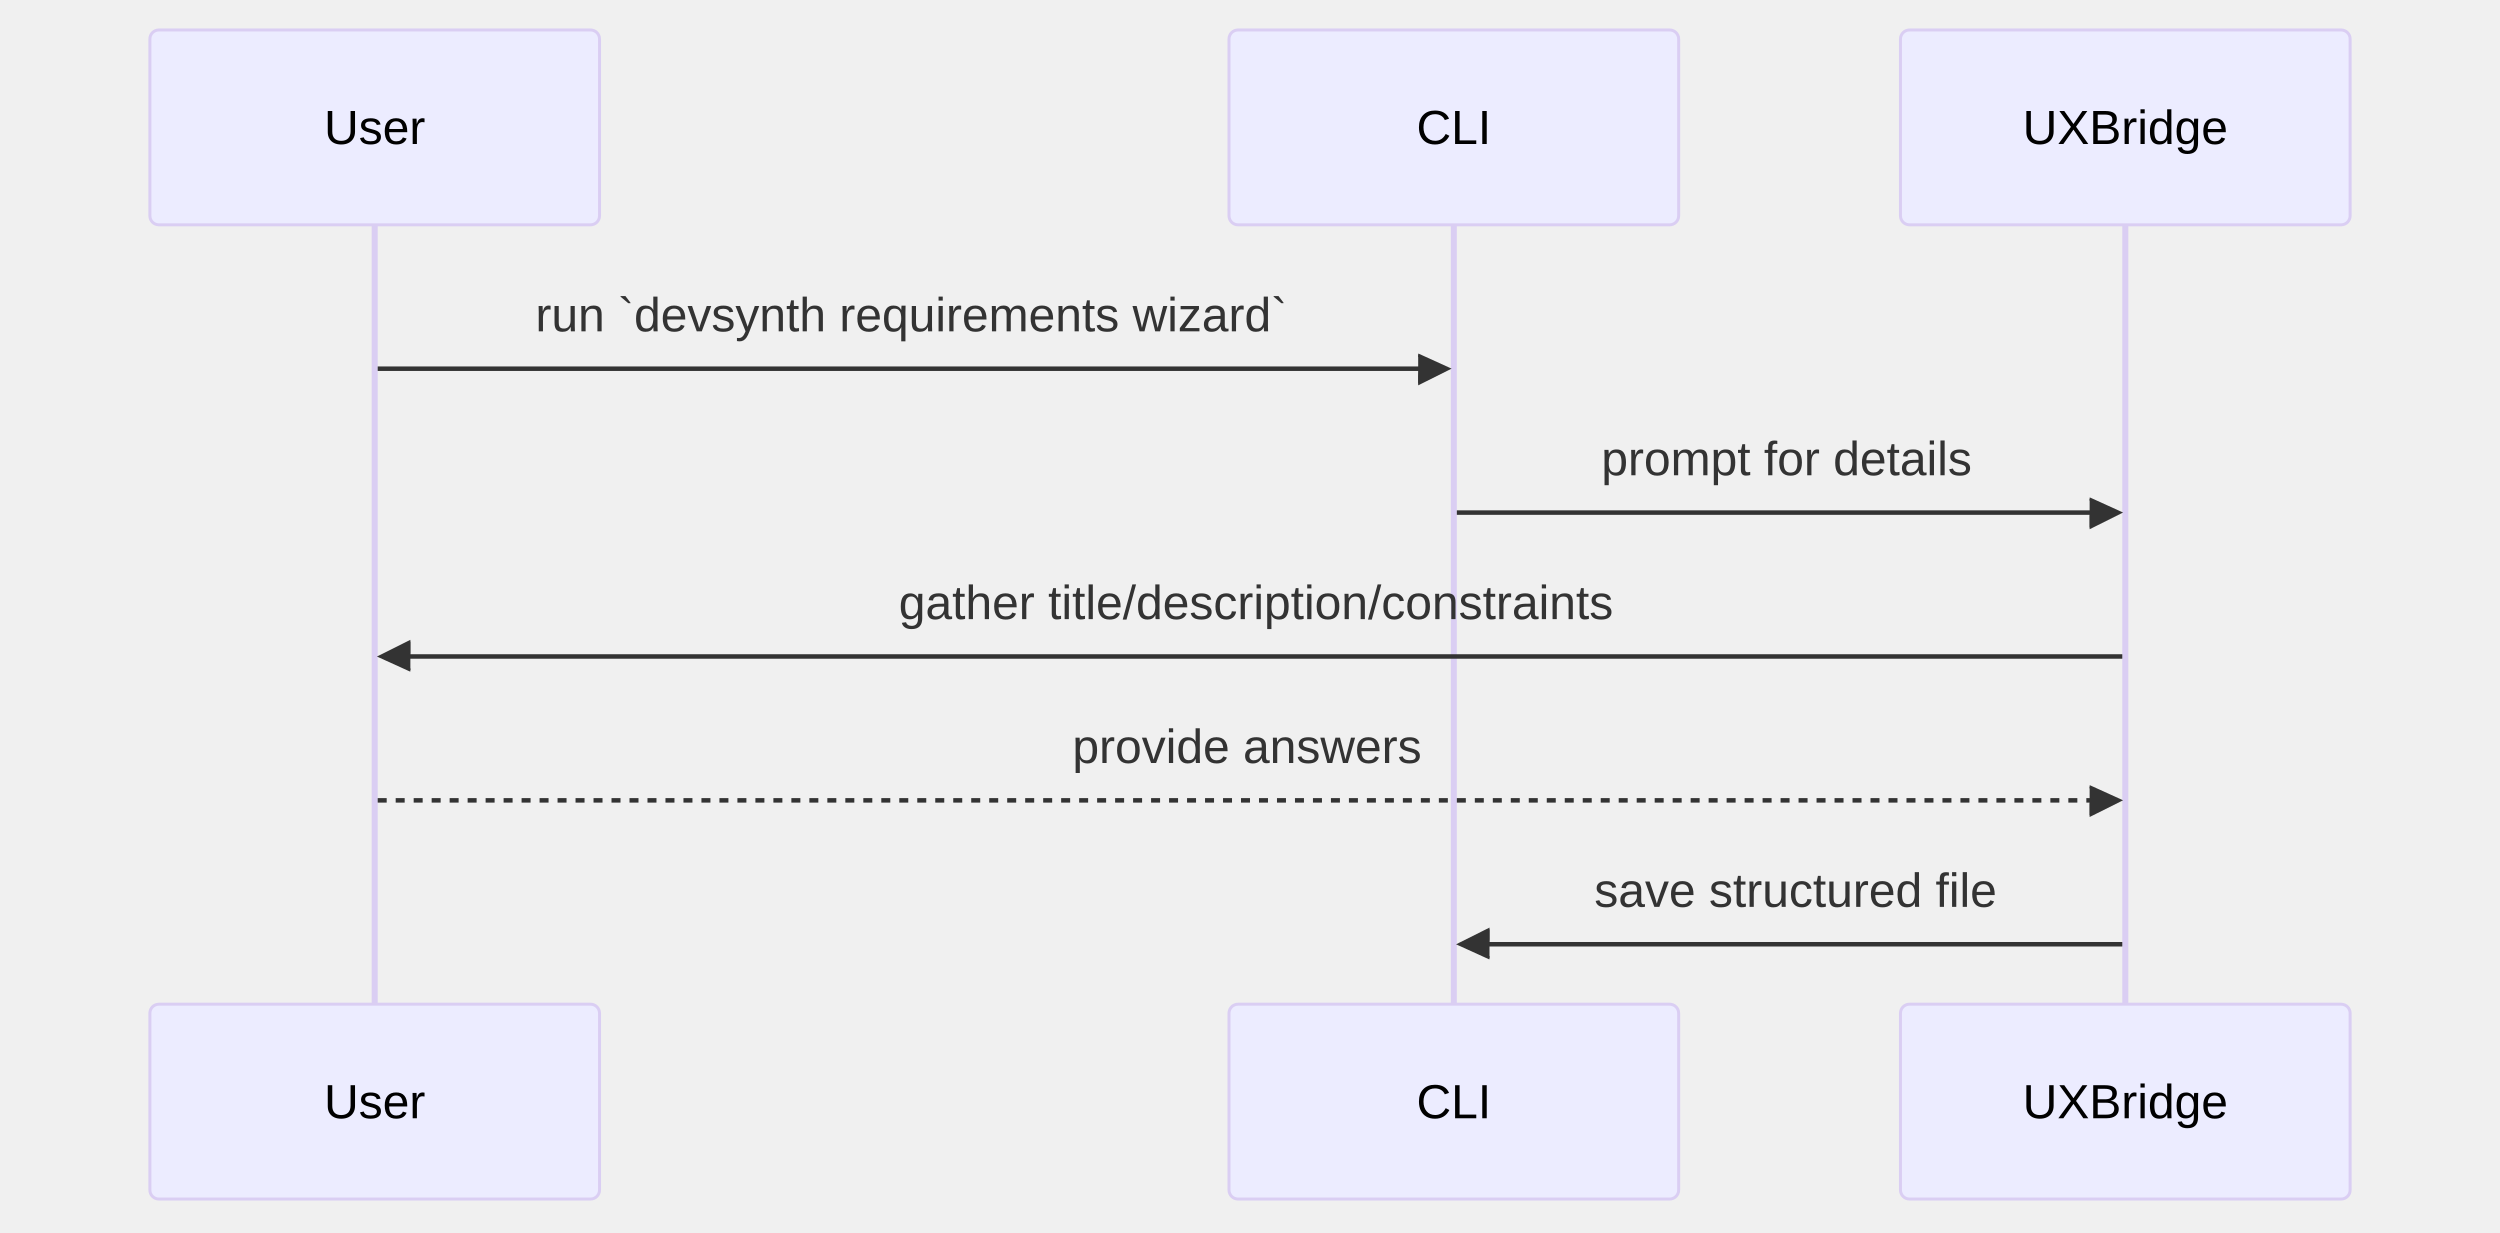
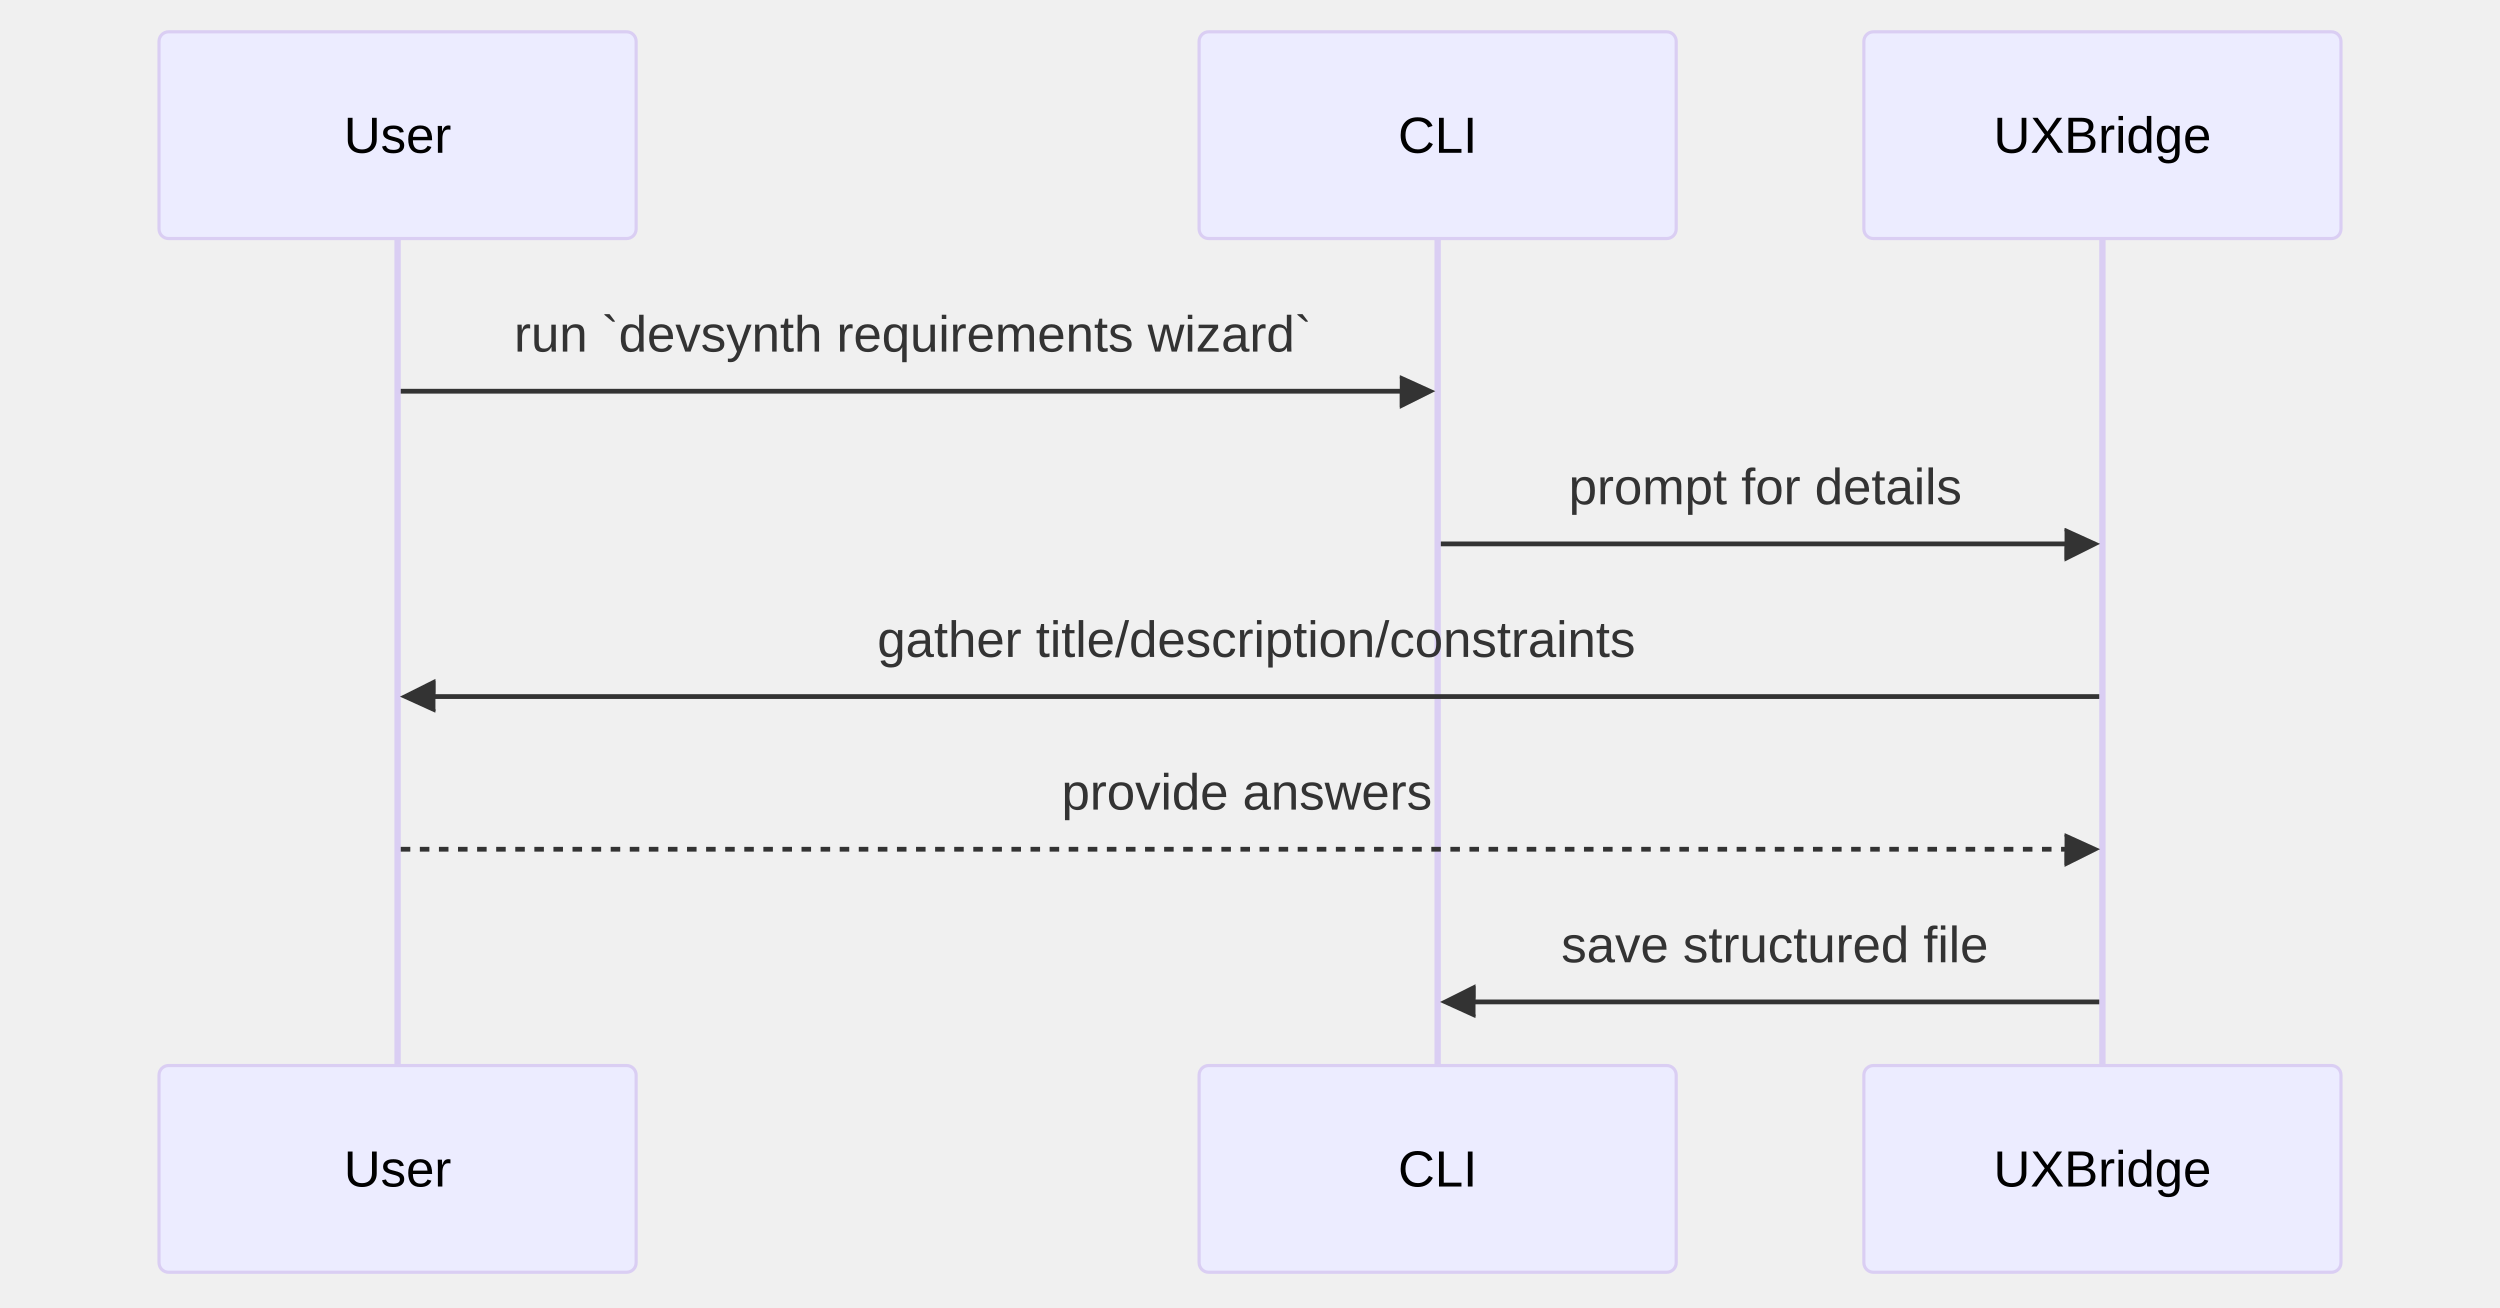
- <svg xmlns="http://www.w3.org/2000/svg" aria-roledescription="sequence" role="graphics-document document" viewBox="-50 -10 834 411" style="max-width: 834px; background-color: white;" width="100%" id="my-svg">
+ <svg xmlns="http://www.w3.org/2000/svg" aria-roledescription="sequence" role="graphics-document document" viewBox="-50 -10 786 411" height="411" width="786" id="container">
  <g>
-     <rect class="actor actor-bottom" ry="3" rx="3" name="UX" height="65" width="150" stroke="#666" fill="#eaeaea" y="325" x="584" />
-     <text style="text-anchor: middle; font-size: 16px; font-weight: 400;" class="actor actor-box" alignment-baseline="central" dominant-baseline="central" y="357.5" x="659">
-       <tspan dy="0" x="659">UXBridge</tspan>
+     <rect class="actor actor-bottom" ry="3" rx="3" name="UX" height="65" width="150" stroke="#666" fill="#eaeaea" y="325" x="536" />
+     <text style="text-anchor: middle; font-size: 16px; font-weight: 400;" class="actor actor-box" alignment-baseline="central" dominant-baseline="central" y="357.5" x="611">
+       <tspan dy="0" x="611">UXBridge</tspan>
    </text>
  </g>
  <g>
-     <rect class="actor actor-bottom" ry="3" rx="3" name="CLI" height="65" width="150" stroke="#666" fill="#eaeaea" y="325" x="360" />
-     <text style="text-anchor: middle; font-size: 16px; font-weight: 400;" class="actor actor-box" alignment-baseline="central" dominant-baseline="central" y="357.5" x="435">
-       <tspan dy="0" x="435">CLI</tspan>
+     <rect class="actor actor-bottom" ry="3" rx="3" name="CLI" height="65" width="150" stroke="#666" fill="#eaeaea" y="325" x="327" />
+     <text style="text-anchor: middle; font-size: 16px; font-weight: 400;" class="actor actor-box" alignment-baseline="central" dominant-baseline="central" y="357.5" x="402">
+       <tspan dy="0" x="402">CLI</tspan>
    </text>
  </g>
  <g>
    <rect class="actor actor-bottom" ry="3" rx="3" name="U" height="65" width="150" stroke="#666" fill="#eaeaea" y="325" x="0" />
    <text style="text-anchor: middle; font-size: 16px; font-weight: 400;" class="actor actor-box" alignment-baseline="central" dominant-baseline="central" y="357.5" x="75">
      <tspan dy="0" x="75">User</tspan>
    </text>
  </g>
  <g>
-     <line name="UX" stroke="#999" stroke-width="0.5px" class="actor-line 200" y2="325" x2="659" y1="65" x1="659" id="actor2" />
+     <line name="UX" stroke="#999" stroke-width="0.5px" class="actor-line 200" y2="325" x2="611" y1="65" x1="611" id="actor2" />
    <g id="root-2">
-       <rect class="actor actor-top" ry="3" rx="3" name="UX" height="65" width="150" stroke="#666" fill="#eaeaea" y="0" x="584" />
-       <text style="text-anchor: middle; font-size: 16px; font-weight: 400;" class="actor actor-box" alignment-baseline="central" dominant-baseline="central" y="32.5" x="659">
-         <tspan dy="0" x="659">UXBridge</tspan>
+       <rect class="actor actor-top" ry="3" rx="3" name="UX" height="65" width="150" stroke="#666" fill="#eaeaea" y="0" x="536" />
+       <text style="text-anchor: middle; font-size: 16px; font-weight: 400;" class="actor actor-box" alignment-baseline="central" dominant-baseline="central" y="32.5" x="611">
+         <tspan dy="0" x="611">UXBridge</tspan>
      </text>
    </g>
  </g>
  <g>
-     <line name="CLI" stroke="#999" stroke-width="0.5px" class="actor-line 200" y2="325" x2="435" y1="65" x1="435" id="actor1" />
+     <line name="CLI" stroke="#999" stroke-width="0.5px" class="actor-line 200" y2="325" x2="402" y1="65" x1="402" id="actor1" />
    <g id="root-1">
-       <rect class="actor actor-top" ry="3" rx="3" name="CLI" height="65" width="150" stroke="#666" fill="#eaeaea" y="0" x="360" />
-       <text style="text-anchor: middle; font-size: 16px; font-weight: 400;" class="actor actor-box" alignment-baseline="central" dominant-baseline="central" y="32.5" x="435">
-         <tspan dy="0" x="435">CLI</tspan>
+       <rect class="actor actor-top" ry="3" rx="3" name="CLI" height="65" width="150" stroke="#666" fill="#eaeaea" y="0" x="327" />
+       <text style="text-anchor: middle; font-size: 16px; font-weight: 400;" class="actor actor-box" alignment-baseline="central" dominant-baseline="central" y="32.5" x="402">
+         <tspan dy="0" x="402">CLI</tspan>
      </text>
    </g>
  </g>
  <g>
    <line name="U" stroke="#999" stroke-width="0.5px" class="actor-line 200" y2="325" x2="75" y1="65" x1="75" id="actor0" />
    <g id="root-0">
      <rect class="actor actor-top" ry="3" rx="3" name="U" height="65" width="150" stroke="#666" fill="#eaeaea" y="0" x="0" />
      <text style="text-anchor: middle; font-size: 16px; font-weight: 400;" class="actor actor-box" alignment-baseline="central" dominant-baseline="central" y="32.5" x="75">
        <tspan dy="0" x="75">User</tspan>
      </text>
    </g>
  </g>
-   <style>#my-svg{font-family:"trebuchet ms",verdana,arial,sans-serif;font-size:16px;fill:#333;}@keyframes edge-animation-frame{from{stroke-dashoffset:0;}}@keyframes dash{to{stroke-dashoffset:0;}}#my-svg .edge-animation-slow{stroke-dasharray:9,5!important;stroke-dashoffset:900;animation:dash 50s linear infinite;stroke-linecap:round;}#my-svg .edge-animation-fast{stroke-dasharray:9,5!important;stroke-dashoffset:900;animation:dash 20s linear infinite;stroke-linecap:round;}#my-svg .error-icon{fill:#552222;}#my-svg .error-text{fill:#552222;stroke:#552222;}#my-svg .edge-thickness-normal{stroke-width:1px;}#my-svg .edge-thickness-thick{stroke-width:3.5px;}#my-svg .edge-pattern-solid{stroke-dasharray:0;}#my-svg .edge-thickness-invisible{stroke-width:0;fill:none;}#my-svg .edge-pattern-dashed{stroke-dasharray:3;}#my-svg .edge-pattern-dotted{stroke-dasharray:2;}#my-svg .marker{fill:#333333;stroke:#333333;}#my-svg .marker.cross{stroke:#333333;}#my-svg svg{font-family:"trebuchet ms",verdana,arial,sans-serif;font-size:16px;}#my-svg p{margin:0;}#my-svg .actor{stroke:hsl(259.626, 59.777%, 87.902%);fill:#ECECFF;}#my-svg text.actor&gt;tspan{fill:black;stroke:none;}#my-svg .actor-line{stroke:hsl(259.626, 59.777%, 87.902%);}#my-svg .messageLine0{stroke-width:1.5;stroke-dasharray:none;stroke:#333;}#my-svg .messageLine1{stroke-width:1.5;stroke-dasharray:2,2;stroke:#333;}#my-svg #arrowhead path{fill:#333;stroke:#333;}#my-svg .sequenceNumber{fill:white;}#my-svg #sequencenumber{fill:#333;}#my-svg #crosshead path{fill:#333;stroke:#333;}#my-svg .messageText{fill:#333;stroke:none;}#my-svg .labelBox{stroke:hsl(259.626, 59.777%, 87.902%);fill:#ECECFF;}#my-svg .labelText,#my-svg .labelText&gt;tspan{fill:black;stroke:none;}#my-svg .loopText,#my-svg .loopText&gt;tspan{fill:black;stroke:none;}#my-svg .loopLine{stroke-width:2px;stroke-dasharray:2,2;stroke:hsl(259.626, 59.777%, 87.902%);fill:hsl(259.626, 59.777%, 87.902%);}#my-svg .note{stroke:#aaaa33;fill:#fff5ad;}#my-svg .noteText,#my-svg .noteText&gt;tspan{fill:black;stroke:none;}#my-svg .activation0{fill:#f4f4f4;stroke:#666;}#my-svg .activation1{fill:#f4f4f4;stroke:#666;}#my-svg .activation2{fill:#f4f4f4;stroke:#666;}#my-svg .actorPopupMenu{position:absolute;}#my-svg .actorPopupMenuPanel{position:absolute;fill:#ECECFF;box-shadow:0px 8px 16px 0px rgba(0,0,0,0.2);filter:drop-shadow(3px 5px 2px rgb(0 0 0 / 0.4));}#my-svg .actor-man line{stroke:hsl(259.626, 59.777%, 87.902%);fill:#ECECFF;}#my-svg .actor-man circle,#my-svg line{stroke:hsl(259.626, 59.777%, 87.902%);fill:#ECECFF;stroke-width:2px;}#my-svg :root{--mermaid-font-family:"trebuchet ms",verdana,arial,sans-serif;}</style>
+   <style>#container{font-family:"trebuchet ms",verdana,arial,sans-serif;font-size:16px;fill:#333;}@keyframes edge-animation-frame{from{stroke-dashoffset:0;}}@keyframes dash{to{stroke-dashoffset:0;}}#container .edge-animation-slow{stroke-dasharray:9,5!important;stroke-dashoffset:900;animation:dash 50s linear infinite;stroke-linecap:round;}#container .edge-animation-fast{stroke-dasharray:9,5!important;stroke-dashoffset:900;animation:dash 20s linear infinite;stroke-linecap:round;}#container .error-icon{fill:#552222;}#container .error-text{fill:#552222;stroke:#552222;}#container .edge-thickness-normal{stroke-width:1px;}#container .edge-thickness-thick{stroke-width:3.5px;}#container .edge-pattern-solid{stroke-dasharray:0;}#container .edge-thickness-invisible{stroke-width:0;fill:none;}#container .edge-pattern-dashed{stroke-dasharray:3;}#container .edge-pattern-dotted{stroke-dasharray:2;}#container .marker{fill:#333333;stroke:#333333;}#container .marker.cross{stroke:#333333;}#container svg{font-family:"trebuchet ms",verdana,arial,sans-serif;font-size:16px;}#container p{margin:0;}#container .actor{stroke:hsl(259.626, 59.777%, 87.902%);fill:#ECECFF;}#container text.actor&gt;tspan{fill:black;stroke:none;}#container .actor-line{stroke:hsl(259.626, 59.777%, 87.902%);}#container .messageLine0{stroke-width:1.5;stroke-dasharray:none;stroke:#333;}#container .messageLine1{stroke-width:1.5;stroke-dasharray:2,2;stroke:#333;}#container #arrowhead path{fill:#333;stroke:#333;}#container .sequenceNumber{fill:white;}#container #sequencenumber{fill:#333;}#container #crosshead path{fill:#333;stroke:#333;}#container .messageText{fill:#333;stroke:none;}#container .labelBox{stroke:hsl(259.626, 59.777%, 87.902%);fill:#ECECFF;}#container .labelText,#container .labelText&gt;tspan{fill:black;stroke:none;}#container .loopText,#container .loopText&gt;tspan{fill:black;stroke:none;}#container .loopLine{stroke-width:2px;stroke-dasharray:2,2;stroke:hsl(259.626, 59.777%, 87.902%);fill:hsl(259.626, 59.777%, 87.902%);}#container .note{stroke:#aaaa33;fill:#fff5ad;}#container .noteText,#container .noteText&gt;tspan{fill:black;stroke:none;}#container .activation0{fill:#f4f4f4;stroke:#666;}#container .activation1{fill:#f4f4f4;stroke:#666;}#container .activation2{fill:#f4f4f4;stroke:#666;}#container .actorPopupMenu{position:absolute;}#container .actorPopupMenuPanel{position:absolute;fill:#ECECFF;box-shadow:0px 8px 16px 0px rgba(0,0,0,0.2);filter:drop-shadow(3px 5px 2px rgb(0 0 0 / 0.4));}#container .actor-man line{stroke:hsl(259.626, 59.777%, 87.902%);fill:#ECECFF;}#container .actor-man circle,#container line{stroke:hsl(259.626, 59.777%, 87.902%);fill:#ECECFF;stroke-width:2px;}#container :root{--mermaid-font-family:"trebuchet ms",verdana,arial,sans-serif;}</style>
  <g />
  <defs>
    <symbol height="24" width="24" id="computer">
      <path d="M2 2v13h20v-13h-20zm18 11h-16v-9h16v9zm-10.228 6l.466-1h3.524l.467 1h-4.457zm14.228 3h-24l2-6h2.104l-1.33 4h18.45l-1.297-4h2.073l2 6zm-5-10h-14v-7h14v7z" transform="scale(.5)" />
    </symbol>
  </defs>
  <defs>
    <symbol clip-rule="evenodd" fill-rule="evenodd" id="database">
      <path d="M12.258.001l.256.004.255.005.253.008.251.01.249.012.247.015.246.016.242.019.241.02.239.023.236.024.233.027.231.028.229.031.225.032.223.034.22.036.217.038.214.04.211.041.208.043.205.045.201.046.198.048.194.05.191.051.187.053.183.054.18.056.175.057.172.059.168.06.163.061.16.063.155.064.15.066.074.033.073.033.071.034.07.034.069.035.068.035.067.035.066.035.064.036.064.036.062.036.06.036.06.037.058.037.058.037.055.038.055.038.053.038.052.038.051.039.05.039.048.039.047.039.045.04.044.04.043.04.041.04.04.041.039.041.037.041.036.041.034.041.033.042.032.042.03.042.029.042.027.042.026.043.024.043.023.043.021.043.02.043.018.044.017.043.015.044.013.044.012.044.011.045.009.044.007.045.006.045.004.045.002.045.001.045v17l-.001.045-.002.045-.004.045-.006.045-.007.045-.009.044-.011.045-.012.044-.013.044-.015.044-.017.043-.018.044-.02.043-.021.043-.023.043-.024.043-.026.043-.027.042-.029.042-.03.042-.032.042-.033.042-.034.041-.036.041-.037.041-.039.041-.04.041-.041.04-.043.04-.044.04-.045.04-.047.039-.048.039-.05.039-.051.039-.052.038-.053.038-.055.038-.055.038-.058.037-.058.037-.06.037-.06.036-.062.036-.064.036-.064.036-.066.035-.067.035-.068.035-.069.035-.07.034-.071.034-.073.033-.074.033-.15.066-.155.064-.16.063-.163.061-.168.06-.172.059-.175.057-.18.056-.183.054-.187.053-.191.051-.194.05-.198.048-.201.046-.205.045-.208.043-.211.041-.214.04-.217.038-.22.036-.223.034-.225.032-.229.031-.231.028-.233.027-.236.024-.239.023-.241.02-.242.019-.246.016-.247.015-.249.012-.251.01-.253.008-.255.005-.256.004-.258.001-.258-.001-.256-.004-.255-.005-.253-.008-.251-.01-.249-.012-.247-.015-.245-.016-.243-.019-.241-.02-.238-.023-.236-.024-.234-.027-.231-.028-.228-.031-.226-.032-.223-.034-.22-.036-.217-.038-.214-.04-.211-.041-.208-.043-.204-.045-.201-.046-.198-.048-.195-.05-.19-.051-.187-.053-.184-.054-.179-.056-.176-.057-.172-.059-.167-.06-.164-.061-.159-.063-.155-.064-.151-.066-.074-.033-.072-.033-.072-.034-.07-.034-.069-.035-.068-.035-.067-.035-.066-.035-.064-.036-.063-.036-.062-.036-.061-.036-.06-.037-.058-.037-.057-.037-.056-.038-.055-.038-.053-.038-.052-.038-.051-.039-.049-.039-.049-.039-.046-.039-.046-.04-.044-.04-.043-.04-.041-.04-.04-.041-.039-.041-.037-.041-.036-.041-.034-.041-.033-.042-.032-.042-.03-.042-.029-.042-.027-.042-.026-.043-.024-.043-.023-.043-.021-.043-.02-.043-.018-.044-.017-.043-.015-.044-.013-.044-.012-.044-.011-.045-.009-.044-.007-.045-.006-.045-.004-.045-.002-.045-.001-.045v-17l.001-.045.002-.045.004-.045.006-.045.007-.045.009-.044.011-.045.012-.044.013-.044.015-.044.017-.043.018-.044.02-.043.021-.043.023-.043.024-.043.026-.043.027-.042.029-.042.03-.042.032-.042.033-.042.034-.041.036-.041.037-.041.039-.041.04-.041.041-.04.043-.04.044-.04.046-.04.046-.039.049-.039.049-.039.051-.039.052-.038.053-.038.055-.038.056-.038.057-.037.058-.037.06-.037.061-.036.062-.036.063-.036.064-.036.066-.035.067-.035.068-.035.069-.035.07-.034.072-.034.072-.033.074-.033.151-.066.155-.064.159-.063.164-.061.167-.06.172-.059.176-.057.179-.056.184-.054.187-.053.19-.051.195-.05.198-.048.201-.046.204-.045.208-.043.211-.041.214-.04.217-.038.22-.036.223-.034.226-.032.228-.031.231-.028.234-.027.236-.024.238-.023.241-.02.243-.019.245-.016.247-.015.249-.012.251-.01.253-.008.255-.005.256-.004.258-.001.258.001zm-9.258 20.499v.01l.001.021.003.021.004.022.005.021.006.022.007.022.009.023.01.022.011.023.012.023.013.023.015.023.016.024.017.023.018.024.019.024.021.024.022.025.023.024.024.025.052.049.056.05.061.051.066.051.07.051.075.051.079.052.084.052.088.052.092.052.097.052.102.051.105.052.11.052.114.051.119.051.123.051.127.05.131.05.135.05.139.048.144.049.147.047.152.047.155.047.16.045.163.045.167.043.171.043.176.041.178.041.183.039.187.039.19.037.194.035.197.035.202.033.204.031.209.03.212.029.216.027.219.025.222.024.226.021.23.02.233.018.236.016.24.015.243.012.246.01.249.008.253.005.256.004.259.001.26-.001.257-.004.254-.005.25-.008.247-.011.244-.012.241-.014.237-.016.233-.018.231-.021.226-.021.224-.024.22-.026.216-.027.212-.028.21-.031.205-.031.202-.034.198-.034.194-.036.191-.037.187-.039.183-.04.179-.04.175-.042.172-.043.168-.044.163-.045.16-.046.155-.046.152-.047.148-.048.143-.049.139-.049.136-.05.131-.05.126-.05.123-.051.118-.052.114-.051.11-.052.106-.052.101-.052.096-.052.092-.052.088-.053.083-.051.079-.052.074-.052.07-.051.065-.051.06-.051.056-.05.051-.05.023-.024.023-.025.021-.024.02-.024.019-.024.018-.024.017-.024.015-.023.014-.024.013-.023.012-.023.01-.023.01-.022.008-.022.006-.022.006-.022.004-.022.004-.021.001-.021.001-.021v-4.127l-.077.055-.08.053-.083.054-.085.053-.087.052-.09.052-.093.051-.095.05-.097.05-.1.049-.102.049-.105.048-.106.047-.109.047-.111.046-.114.045-.115.045-.118.044-.12.043-.122.042-.124.042-.126.041-.128.04-.13.04-.132.038-.134.038-.135.037-.138.037-.139.035-.142.035-.143.034-.144.033-.147.032-.148.031-.15.03-.151.03-.153.029-.154.027-.156.027-.158.026-.159.025-.161.024-.162.023-.163.022-.165.021-.166.02-.167.019-.169.018-.169.017-.171.016-.173.015-.173.014-.175.013-.175.012-.177.011-.178.01-.179.008-.179.008-.181.006-.182.005-.182.004-.184.003-.184.002h-.37l-.184-.002-.184-.003-.182-.004-.182-.005-.181-.006-.179-.008-.179-.008-.178-.01-.176-.011-.176-.012-.175-.013-.173-.014-.172-.015-.171-.016-.17-.017-.169-.018-.167-.019-.166-.02-.165-.021-.163-.022-.162-.023-.161-.024-.159-.025-.157-.026-.156-.027-.155-.027-.153-.029-.151-.03-.15-.03-.148-.031-.146-.032-.145-.033-.143-.034-.141-.035-.14-.035-.137-.037-.136-.037-.134-.038-.132-.038-.13-.04-.128-.04-.126-.041-.124-.042-.122-.042-.12-.044-.117-.043-.116-.045-.113-.045-.112-.046-.109-.047-.106-.047-.105-.048-.102-.049-.1-.049-.097-.05-.095-.05-.093-.052-.09-.051-.087-.052-.085-.053-.083-.054-.08-.054-.077-.054v4.127zm0-5.654v.011l.001.021.003.021.004.021.005.022.006.022.007.022.009.022.01.022.011.023.012.023.013.023.015.024.016.023.017.024.018.024.019.024.021.024.022.024.023.025.024.024.052.05.056.05.061.05.066.051.07.051.075.052.079.051.084.052.088.052.092.052.097.052.102.052.105.052.11.051.114.051.119.052.123.05.127.051.131.05.135.049.139.049.144.048.147.048.152.047.155.046.16.045.163.045.167.044.171.042.176.042.178.04.183.04.187.038.19.037.194.036.197.034.202.033.204.032.209.03.212.028.216.027.219.025.222.024.226.022.23.02.233.018.236.016.24.014.243.012.246.01.249.008.253.006.256.003.259.001.26-.001.257-.003.254-.006.25-.008.247-.01.244-.012.241-.015.237-.016.233-.018.231-.02.226-.022.224-.024.22-.025.216-.027.212-.029.21-.03.205-.032.202-.033.198-.035.194-.036.191-.037.187-.039.183-.039.179-.041.175-.042.172-.043.168-.044.163-.045.16-.045.155-.047.152-.047.148-.048.143-.048.139-.05.136-.049.131-.05.126-.051.123-.051.118-.051.114-.052.11-.052.106-.052.101-.052.096-.052.092-.052.088-.052.083-.052.079-.052.074-.051.07-.052.065-.051.06-.05.056-.051.051-.049.023-.025.023-.024.021-.025.02-.024.019-.024.018-.024.017-.024.015-.023.014-.023.013-.024.012-.022.01-.023.01-.023.008-.022.006-.022.006-.022.004-.021.004-.022.001-.021.001-.021v-4.139l-.077.054-.08.054-.083.054-.085.052-.087.053-.09.051-.093.051-.095.051-.097.05-.1.049-.102.049-.105.048-.106.047-.109.047-.111.046-.114.045-.115.044-.118.044-.12.044-.122.042-.124.042-.126.041-.128.04-.13.039-.132.039-.134.038-.135.037-.138.036-.139.036-.142.035-.143.033-.144.033-.147.033-.148.031-.15.03-.151.03-.153.028-.154.028-.156.027-.158.026-.159.025-.161.024-.162.023-.163.022-.165.021-.166.02-.167.019-.169.018-.169.017-.171.016-.173.015-.173.014-.175.013-.175.012-.177.011-.178.009-.179.009-.179.007-.181.007-.182.005-.182.004-.184.003-.184.002h-.37l-.184-.002-.184-.003-.182-.004-.182-.005-.181-.007-.179-.007-.179-.009-.178-.009-.176-.011-.176-.012-.175-.013-.173-.014-.172-.015-.171-.016-.17-.017-.169-.018-.167-.019-.166-.02-.165-.021-.163-.022-.162-.023-.161-.024-.159-.025-.157-.026-.156-.027-.155-.028-.153-.028-.151-.03-.15-.03-.148-.031-.146-.033-.145-.033-.143-.033-.141-.035-.14-.036-.137-.036-.136-.037-.134-.038-.132-.039-.13-.039-.128-.04-.126-.041-.124-.042-.122-.043-.12-.043-.117-.044-.116-.044-.113-.046-.112-.046-.109-.046-.106-.047-.105-.048-.102-.049-.1-.049-.097-.05-.095-.051-.093-.051-.09-.051-.087-.053-.085-.052-.083-.054-.08-.054-.077-.054v4.139zm0-5.666v.011l.001.02.003.022.004.021.005.022.006.021.007.022.009.023.01.022.011.023.012.023.013.023.015.023.016.024.017.024.018.023.019.024.021.025.022.024.023.024.024.025.052.05.056.05.061.05.066.051.07.051.075.052.079.051.084.052.088.052.092.052.097.052.102.052.105.051.11.052.114.051.119.051.123.051.127.05.131.05.135.05.139.049.144.048.147.048.152.047.155.046.16.045.163.045.167.043.171.043.176.042.178.04.183.04.187.038.19.037.194.036.197.034.202.033.204.032.209.03.212.028.216.027.219.025.222.024.226.021.23.02.233.018.236.017.24.014.243.012.246.01.249.008.253.006.256.003.259.001.26-.001.257-.003.254-.006.25-.008.247-.01.244-.013.241-.014.237-.016.233-.018.231-.02.226-.022.224-.024.22-.025.216-.027.212-.029.21-.03.205-.032.202-.033.198-.035.194-.036.191-.037.187-.039.183-.039.179-.041.175-.042.172-.043.168-.044.163-.045.16-.045.155-.047.152-.047.148-.048.143-.049.139-.049.136-.049.131-.051.126-.05.123-.051.118-.052.114-.051.11-.052.106-.052.101-.052.096-.052.092-.052.088-.052.083-.052.079-.052.074-.052.07-.051.065-.051.06-.051.056-.05.051-.049.023-.025.023-.025.021-.024.02-.024.019-.024.018-.024.017-.024.015-.023.014-.024.013-.023.012-.023.01-.022.01-.023.008-.022.006-.022.006-.022.004-.022.004-.021.001-.021.001-.021v-4.153l-.077.054-.08.054-.083.053-.085.053-.087.053-.09.051-.093.051-.095.051-.097.05-.1.049-.102.048-.105.048-.106.048-.109.046-.111.046-.114.046-.115.044-.118.044-.12.043-.122.043-.124.042-.126.041-.128.04-.13.039-.132.039-.134.038-.135.037-.138.036-.139.036-.142.034-.143.034-.144.033-.147.032-.148.032-.15.03-.151.03-.153.028-.154.028-.156.027-.158.026-.159.024-.161.024-.162.023-.163.023-.165.021-.166.02-.167.019-.169.018-.169.017-.171.016-.173.015-.173.014-.175.013-.175.012-.177.01-.178.01-.179.009-.179.007-.181.006-.182.006-.182.004-.184.003-.184.001-.185.001-.185-.001-.184-.001-.184-.003-.182-.004-.182-.006-.181-.006-.179-.007-.179-.009-.178-.01-.176-.01-.176-.012-.175-.013-.173-.014-.172-.015-.171-.016-.17-.017-.169-.018-.167-.019-.166-.02-.165-.021-.163-.023-.162-.023-.161-.024-.159-.024-.157-.026-.156-.027-.155-.028-.153-.028-.151-.03-.15-.03-.148-.032-.146-.032-.145-.033-.143-.034-.141-.034-.14-.036-.137-.036-.136-.037-.134-.038-.132-.039-.13-.039-.128-.041-.126-.041-.124-.041-.122-.043-.12-.043-.117-.044-.116-.044-.113-.046-.112-.046-.109-.046-.106-.048-.105-.048-.102-.048-.1-.05-.097-.049-.095-.051-.093-.051-.09-.052-.087-.052-.085-.053-.083-.053-.08-.054-.077-.054v4.153zm8.74-8.179l-.257.004-.254.005-.25.008-.247.011-.244.012-.241.014-.237.016-.233.018-.231.021-.226.022-.224.023-.22.026-.216.027-.212.028-.21.031-.205.032-.202.033-.198.034-.194.036-.191.038-.187.038-.183.04-.179.041-.175.042-.172.043-.168.043-.163.045-.16.046-.155.046-.152.048-.148.048-.143.048-.139.049-.136.05-.131.05-.126.051-.123.051-.118.051-.114.052-.11.052-.106.052-.101.052-.096.052-.092.052-.088.052-.083.052-.079.052-.074.051-.07.052-.065.051-.06.05-.056.05-.051.05-.023.025-.023.024-.021.024-.02.025-.019.024-.018.024-.017.023-.015.024-.014.023-.013.023-.012.023-.01.023-.01.022-.008.022-.006.023-.006.021-.004.022-.004.021-.001.021-.001.021.001.021.001.021.004.021.004.022.006.021.006.023.008.022.01.022.01.023.012.023.013.023.014.023.015.024.017.023.018.024.019.024.02.025.021.024.023.024.023.025.051.05.056.05.06.05.065.051.07.052.074.051.079.052.083.052.088.052.092.052.096.052.101.052.106.052.11.052.114.052.118.051.123.051.126.051.131.05.136.05.139.049.143.048.148.048.152.048.155.046.16.046.163.045.168.043.172.043.175.042.179.041.183.04.187.038.191.038.194.036.198.034.202.033.205.032.21.031.212.028.216.027.22.026.224.023.226.022.231.021.233.018.237.016.241.014.244.012.247.011.25.008.254.005.257.004.26.001.26-.001.257-.004.254-.005.25-.008.247-.011.244-.012.241-.014.237-.016.233-.018.231-.021.226-.022.224-.023.22-.026.216-.027.212-.028.21-.031.205-.032.202-.033.198-.034.194-.036.191-.038.187-.038.183-.04.179-.041.175-.042.172-.043.168-.043.163-.045.16-.046.155-.046.152-.048.148-.048.143-.048.139-.049.136-.05.131-.05.126-.051.123-.051.118-.051.114-.052.11-.052.106-.052.101-.052.096-.052.092-.052.088-.052.083-.052.079-.052.074-.051.07-.052.065-.051.06-.05.056-.05.051-.05.023-.025.023-.024.021-.024.02-.025.019-.024.018-.024.017-.023.015-.024.014-.023.013-.023.012-.023.01-.023.01-.022.008-.022.006-.023.006-.021.004-.022.004-.021.001-.021.001-.021-.001-.021-.001-.021-.004-.021-.004-.022-.006-.021-.006-.023-.008-.022-.01-.022-.01-.023-.012-.023-.013-.023-.014-.023-.015-.024-.017-.023-.018-.024-.019-.024-.02-.025-.021-.024-.023-.024-.023-.025-.051-.05-.056-.05-.06-.05-.065-.051-.07-.052-.074-.051-.079-.052-.083-.052-.088-.052-.092-.052-.096-.052-.101-.052-.106-.052-.11-.052-.114-.052-.118-.051-.123-.051-.126-.051-.131-.05-.136-.05-.139-.049-.143-.048-.148-.048-.152-.048-.155-.046-.16-.046-.163-.045-.168-.043-.172-.043-.175-.042-.179-.041-.183-.04-.187-.038-.191-.038-.194-.036-.198-.034-.202-.033-.205-.032-.21-.031-.212-.028-.216-.027-.22-.026-.224-.023-.226-.022-.231-.021-.233-.018-.237-.016-.241-.014-.244-.012-.247-.011-.25-.008-.254-.005-.257-.004-.26-.001-.26.001z" transform="scale(.5)" />
    </symbol>
  </defs>
  <defs>
    <symbol height="24" width="24" id="clock">
      <path d="M12 2c5.514 0 10 4.486 10 10s-4.486 10-10 10-10-4.486-10-10 4.486-10 10-10zm0-2c-6.627 0-12 5.373-12 12s5.373 12 12 12 12-5.373 12-12-5.373-12-12-12zm5.848 12.459c.202.038.202.333.001.372-1.907.361-6.045 1.111-6.547 1.111-.719 0-1.301-.582-1.301-1.301 0-.512.77-5.447 1.125-7.445.034-.192.312-.181.343.014l.985 6.238 5.394 1.011z" transform="scale(.5)" />
    </symbol>
  </defs>
  <defs>
    <marker orient="auto-start-reverse" markerHeight="12" markerWidth="12" markerUnits="userSpaceOnUse" refY="5" refX="7.9" id="arrowhead">
      <path d="M -1 0 L 10 5 L 0 10 z" />
    </marker>
  </defs>
  <defs>
    <marker refY="4.5" refX="4" orient="auto" markerHeight="8" markerWidth="15" id="crosshead">
      <path style="stroke-dasharray: 0, 0;" d="M 1,2 L 6,7 M 6,2 L 1,7" stroke-width="1pt" stroke="#000000" fill="none" />
    </marker>
  </defs>
  <defs>
    <marker orient="auto" markerHeight="28" markerWidth="20" refY="7" refX="15.5" id="filled-head">
      <path d="M 18,7 L9,13 L14,7 L9,1 Z" />
    </marker>
  </defs>
  <defs>
    <marker orient="auto" markerHeight="40" markerWidth="60" refY="15" refX="15" id="sequencenumber">
      <circle r="6" cy="15" cx="15" />
    </marker>
  </defs>
-   <text style="font-size: 16px; font-weight: 400;" dy="1em" class="messageText" alignment-baseline="middle" dominant-baseline="middle" text-anchor="middle" y="80" x="254">run `devsynth requirements wizard`</text>
-   <line style="fill: none;" marker-end="url(#arrowhead)" stroke="none" stroke-width="2" class="messageLine0" y2="113" x2="431" y1="113" x1="76" />
-   <text style="font-size: 16px; font-weight: 400;" dy="1em" class="messageText" alignment-baseline="middle" dominant-baseline="middle" text-anchor="middle" y="128" x="546">prompt for details</text>
-   <line style="fill: none;" marker-end="url(#arrowhead)" stroke="none" stroke-width="2" class="messageLine0" y2="161" x2="655" y1="161" x1="436" />
-   <text style="font-size: 16px; font-weight: 400;" dy="1em" class="messageText" alignment-baseline="middle" dominant-baseline="middle" text-anchor="middle" y="176" x="369">gather title/description/constraints</text>
-   <line style="fill: none;" marker-end="url(#arrowhead)" stroke="none" stroke-width="2" class="messageLine0" y2="209" x2="79" y1="209" x1="658" />
-   <text style="font-size: 16px; font-weight: 400;" dy="1em" class="messageText" alignment-baseline="middle" dominant-baseline="middle" text-anchor="middle" y="224" x="366">provide answers</text>
-   <line style="stroke-dasharray: 3, 3; fill: none;" marker-end="url(#arrowhead)" stroke="none" stroke-width="2" class="messageLine1" y2="257" x2="655" y1="257" x1="76" />
-   <text style="font-size: 16px; font-weight: 400;" dy="1em" class="messageText" alignment-baseline="middle" dominant-baseline="middle" text-anchor="middle" y="272" x="549">save structured file</text>
-   <line style="fill: none;" marker-end="url(#arrowhead)" stroke="none" stroke-width="2" class="messageLine0" y2="305" x2="439" y1="305" x1="658" />
+   <text style="font-size: 16px; font-weight: 400;" dy="1em" class="messageText" alignment-baseline="middle" dominant-baseline="middle" text-anchor="middle" y="80" x="237">run `devsynth requirements wizard`</text>
+   <line style="fill: none;" marker-end="url(#arrowhead)" stroke="none" stroke-width="2" class="messageLine0" y2="113" x2="398" y1="113" x1="76" />
+   <text style="font-size: 16px; font-weight: 400;" dy="1em" class="messageText" alignment-baseline="middle" dominant-baseline="middle" text-anchor="middle" y="128" x="505">prompt for details</text>
+   <line style="fill: none;" marker-end="url(#arrowhead)" stroke="none" stroke-width="2" class="messageLine0" y2="161" x2="607" y1="161" x1="403" />
+   <text style="font-size: 16px; font-weight: 400;" dy="1em" class="messageText" alignment-baseline="middle" dominant-baseline="middle" text-anchor="middle" y="176" x="345">gather title/description/constraints</text>
+   <line style="fill: none;" marker-end="url(#arrowhead)" stroke="none" stroke-width="2" class="messageLine0" y2="209" x2="79" y1="209" x1="610" />
+   <text style="font-size: 16px; font-weight: 400;" dy="1em" class="messageText" alignment-baseline="middle" dominant-baseline="middle" text-anchor="middle" y="224" x="342">provide answers</text>
+   <line style="stroke-dasharray: 3, 3; fill: none;" marker-end="url(#arrowhead)" stroke="none" stroke-width="2" class="messageLine1" y2="257" x2="607" y1="257" x1="76" />
+   <text style="font-size: 16px; font-weight: 400;" dy="1em" class="messageText" alignment-baseline="middle" dominant-baseline="middle" text-anchor="middle" y="272" x="508">save structured file</text>
+   <line style="fill: none;" marker-end="url(#arrowhead)" stroke="none" stroke-width="2" class="messageLine0" y2="305" x2="406" y1="305" x1="610" />
</svg>
